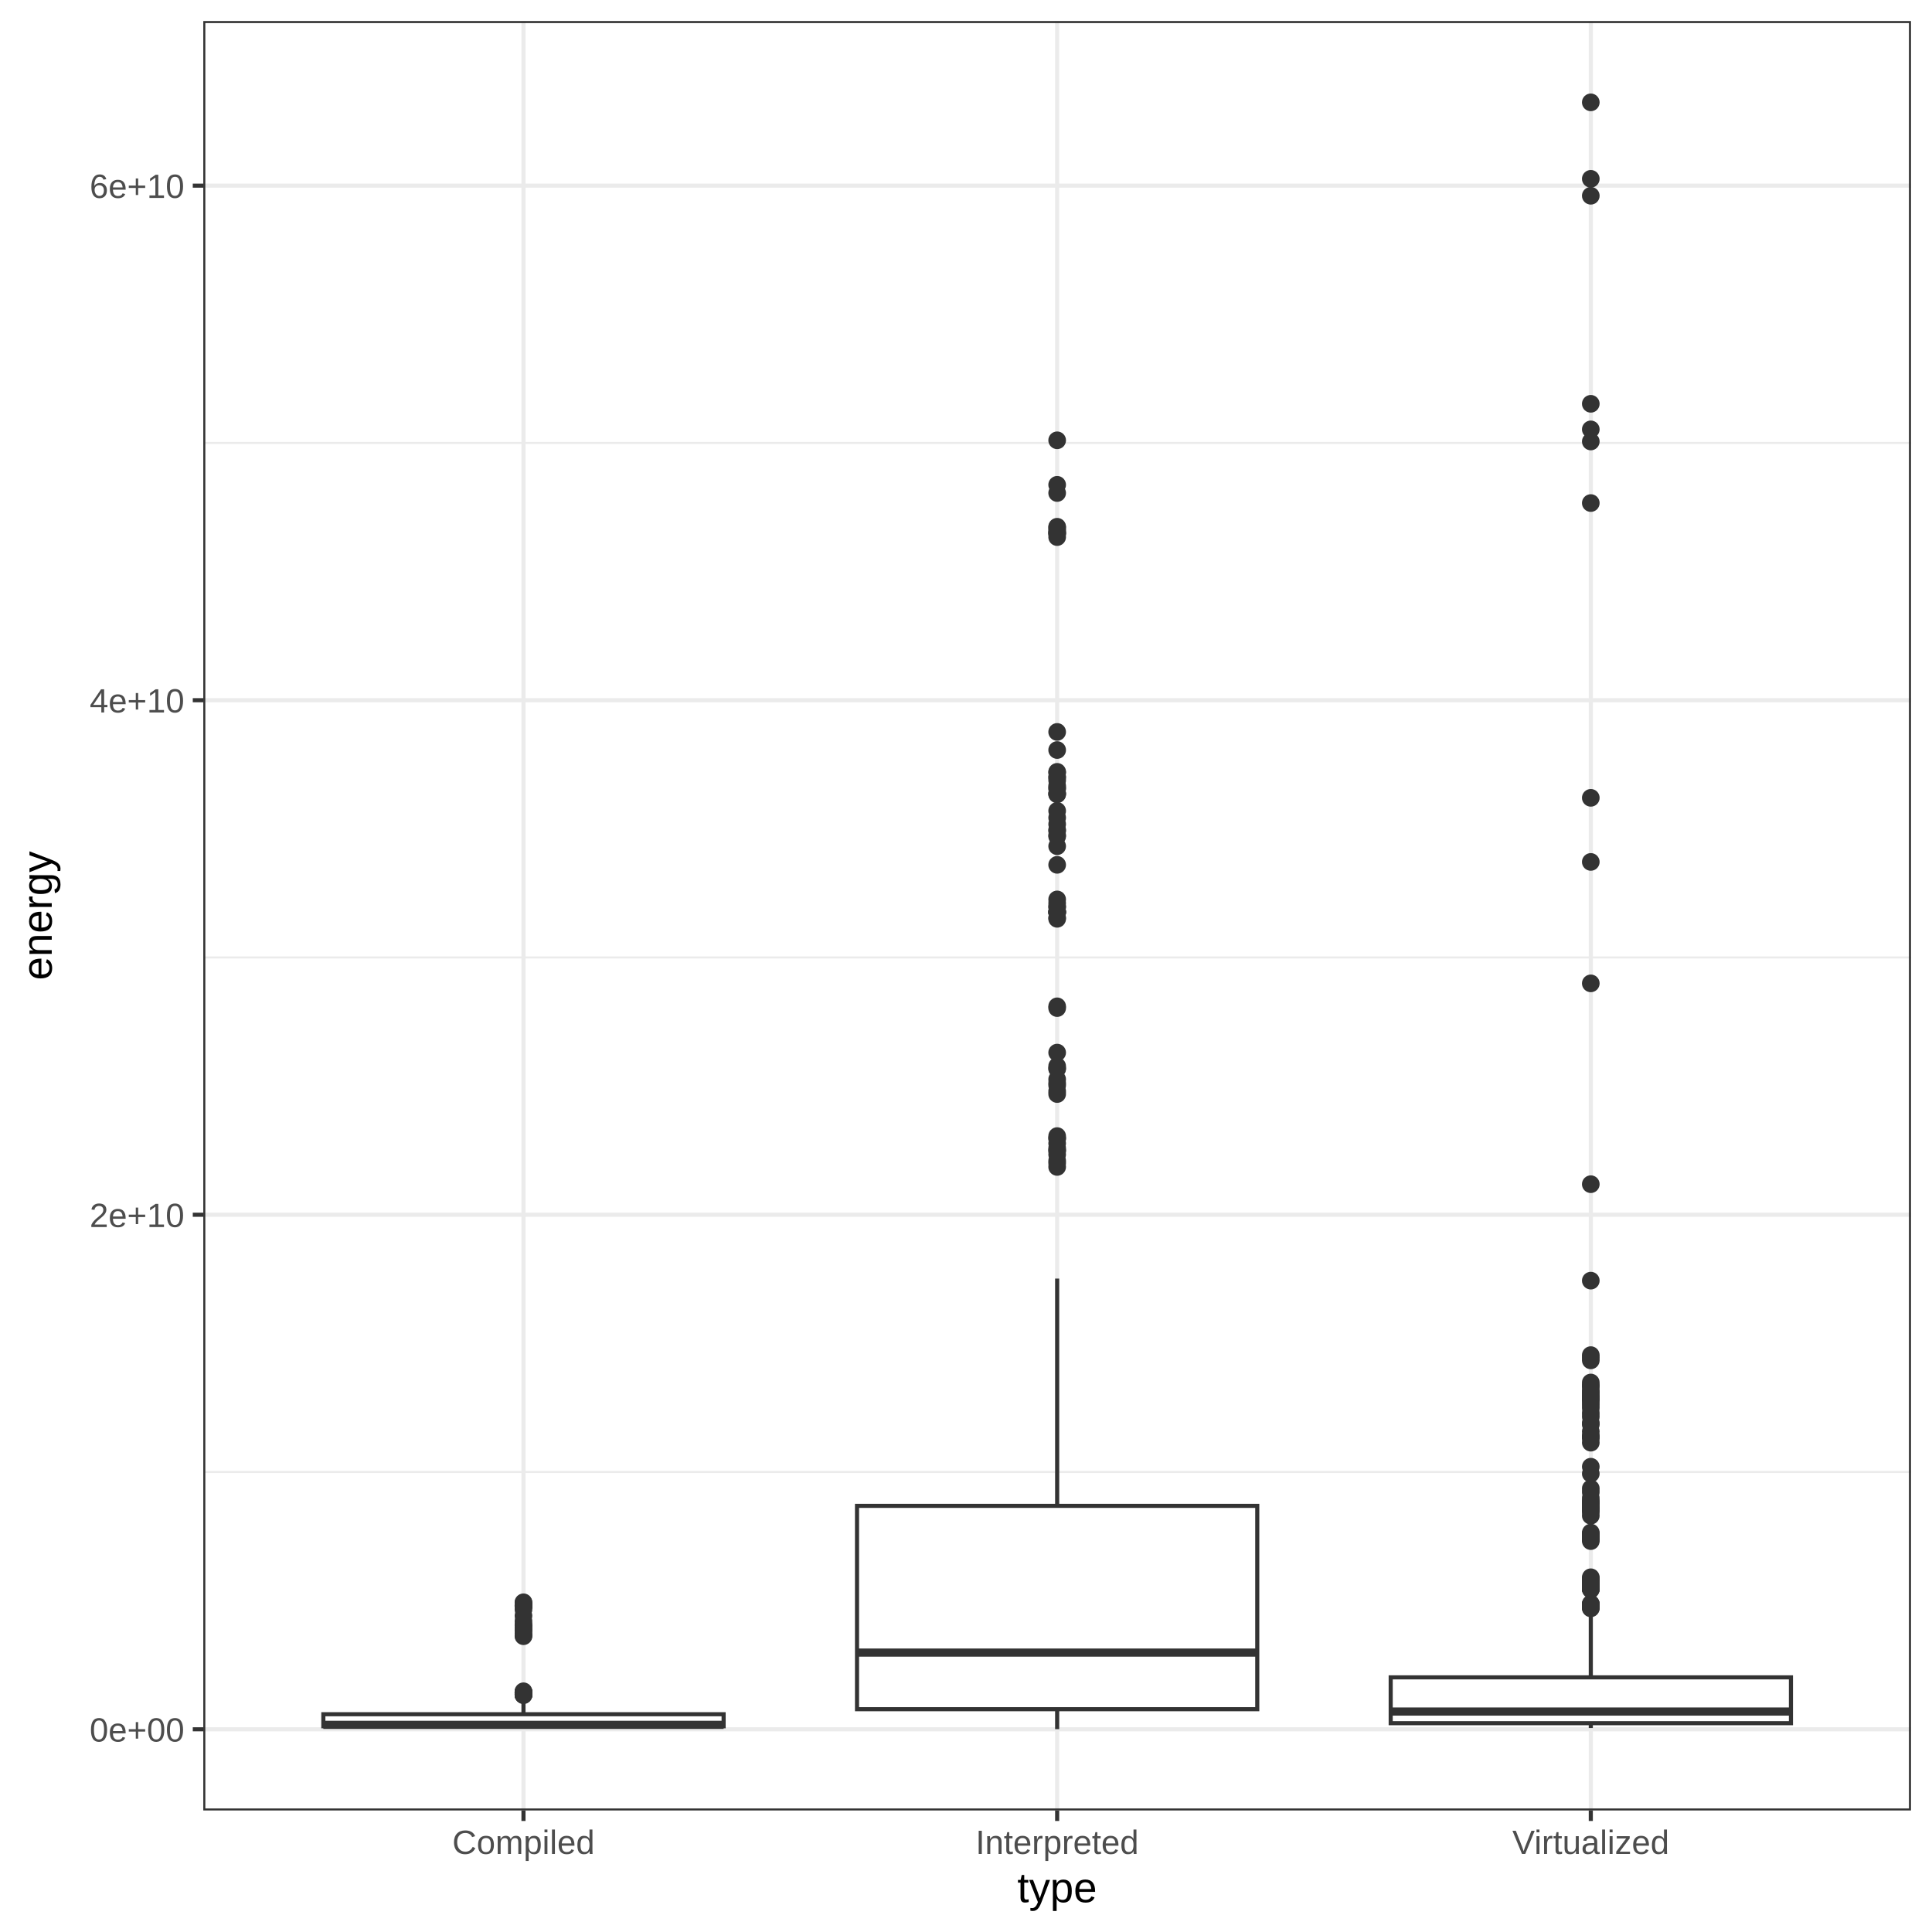
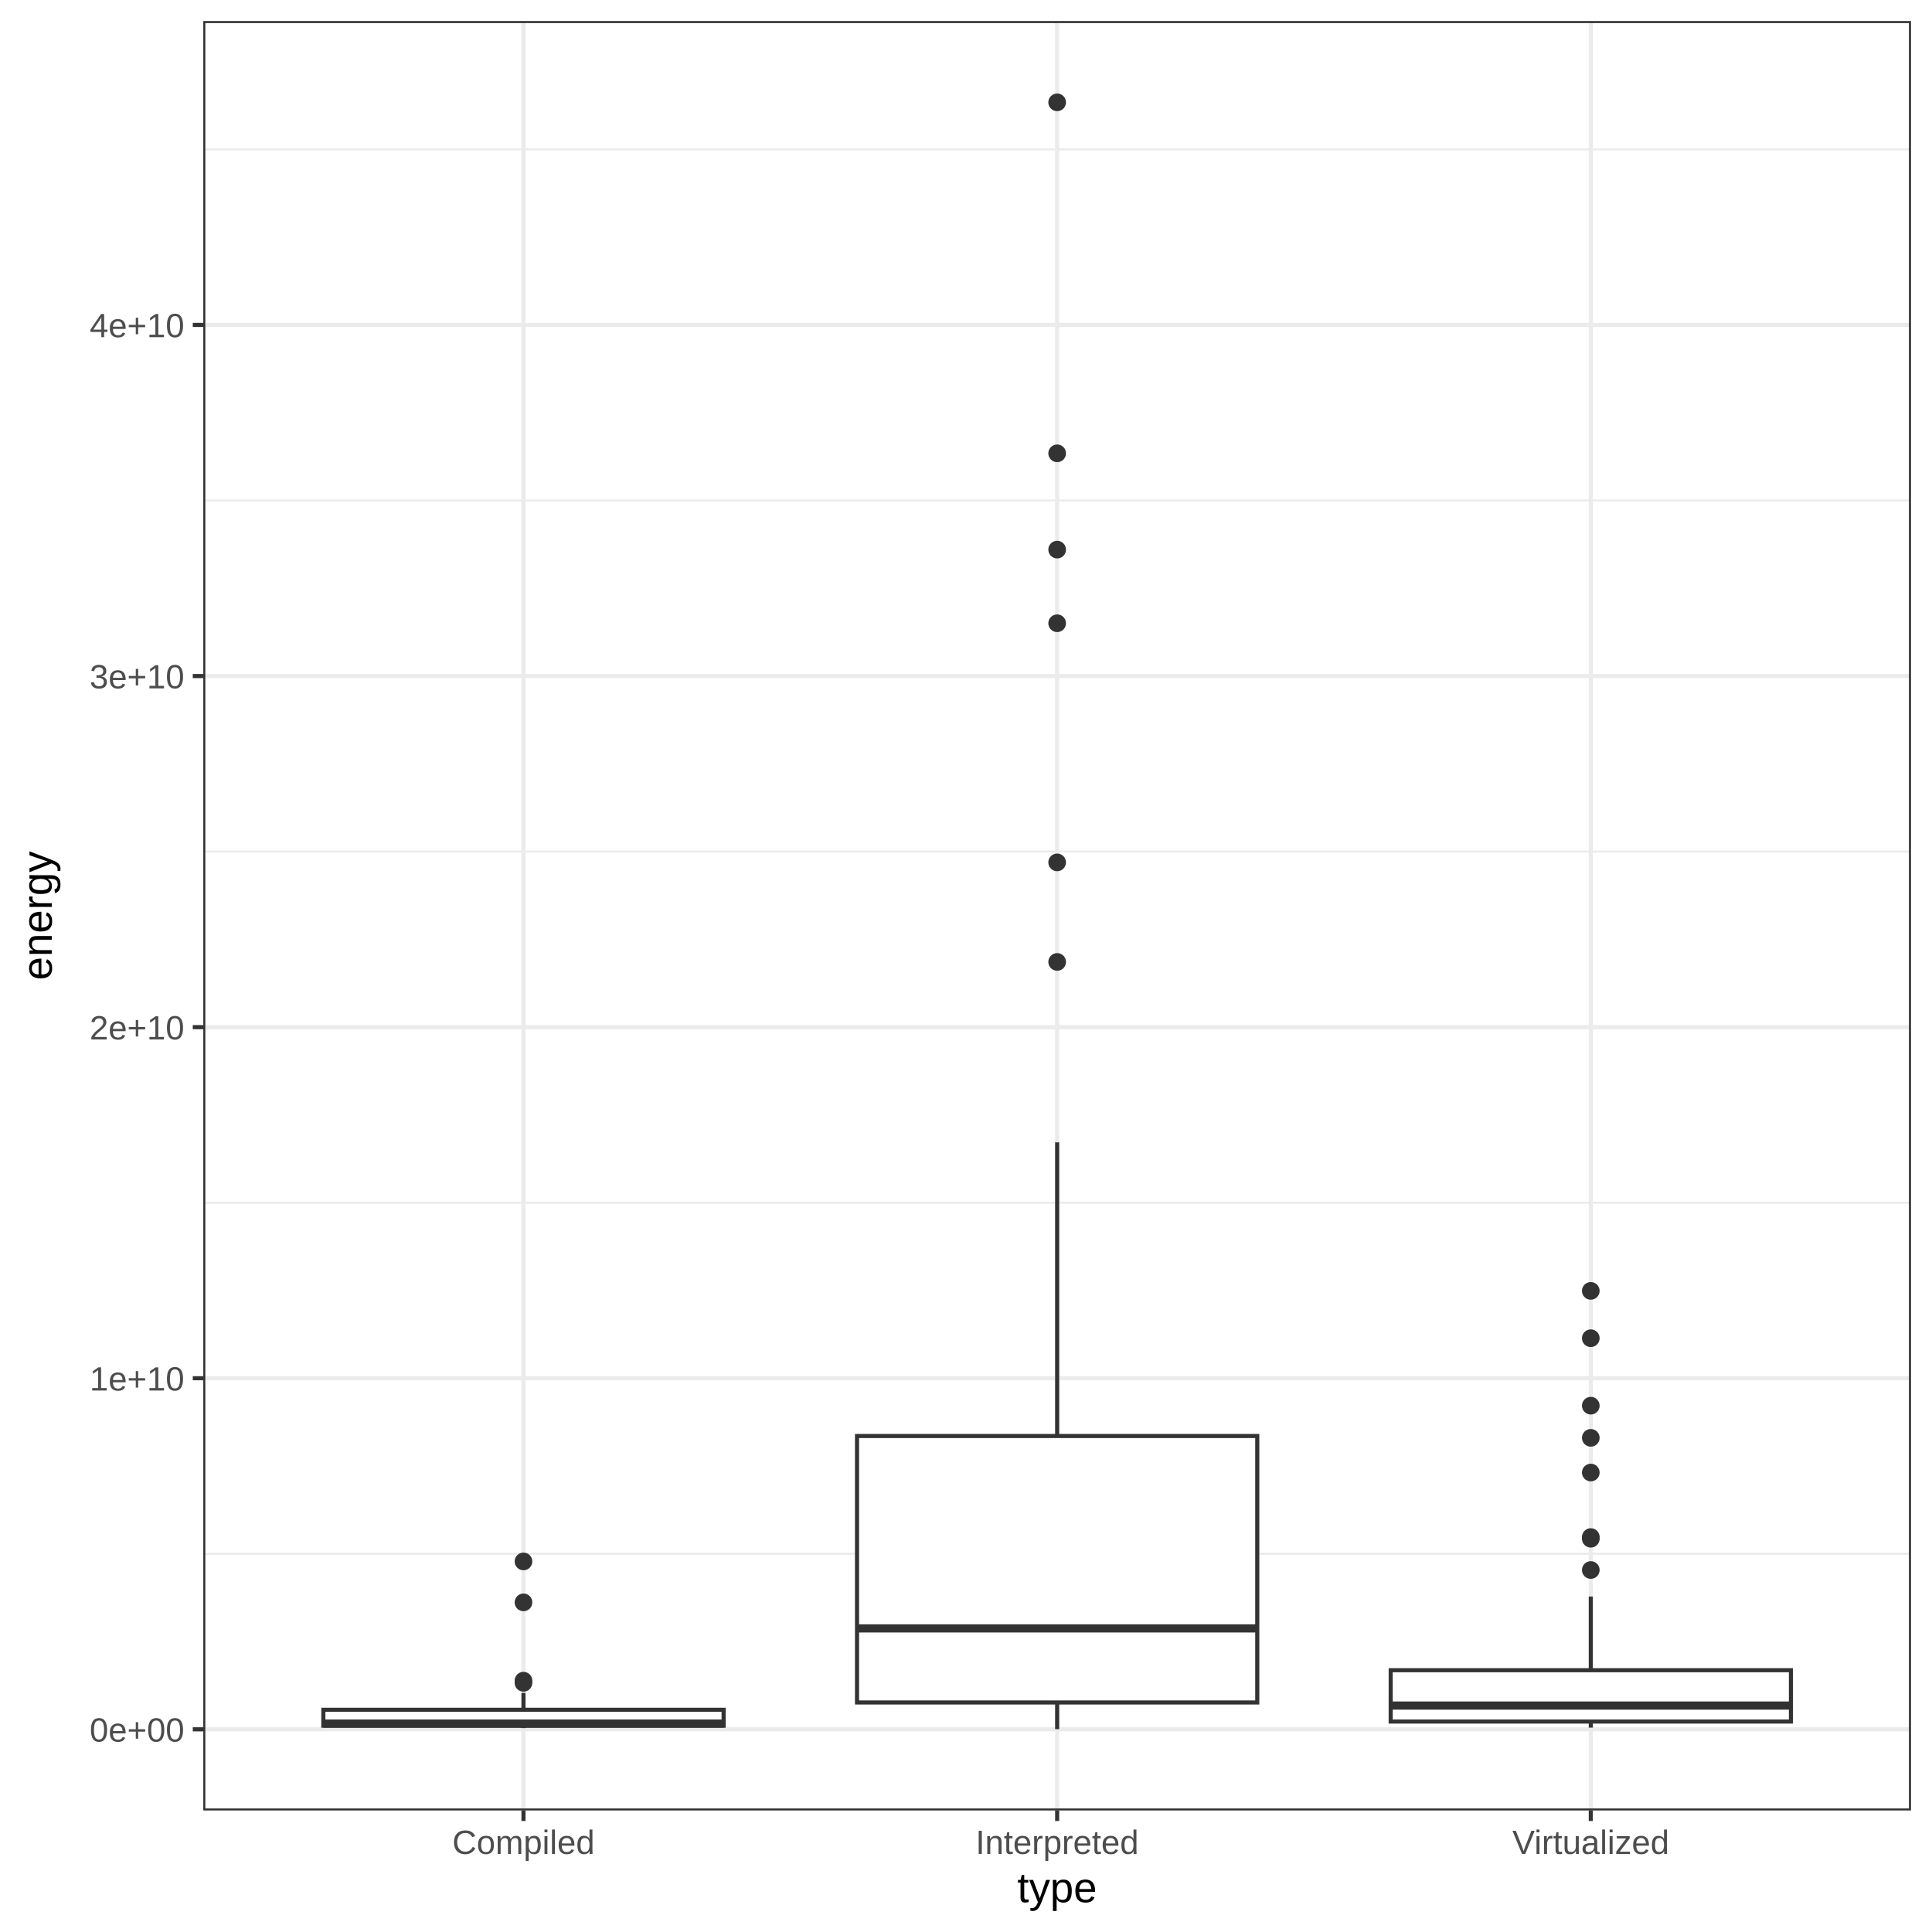
<svg xmlns="http://www.w3.org/2000/svg" class="svglite" width="504.00pt" height="504.00pt" viewBox="0 0 504.00 504.00">
  <defs>
    <style type="text/css">
    .svglite line, .svglite polyline, .svglite polygon, .svglite path, .svglite rect, .svglite circle {
      fill: none;
      stroke: #000000;
      stroke-linecap: round;
      stroke-linejoin: round;
      stroke-miterlimit: 10.00;
    }
    .svglite text {
      white-space: pre;
    }
  </style>
  </defs>
  <rect width="100%" height="100%" style="stroke: none; fill: #FFFFFF;" />
  <defs>
    <clipPath id="cpMC4wMHw1MDQuMDB8MC4wMHw1MDQuMDA=">
      <rect x="0.00" y="0.00" width="504.00" height="504.00" />
    </clipPath>
  </defs>
  <g clip-path="url(#cpMC4wMHw1MDQuMDB8MC4wMHw1MDQuMDA=)">
    <rect x="0.00" y="0.00" width="504.00" height="504.00" style="stroke-width: 1.07; stroke: #FFFFFF; fill: #FFFFFF;" />
  </g>
  <defs>
    <clipPath id="cpNTMuMDN8NDk4LjUyfDUuNDh8NDcyLjI5">
      <rect x="53.03" y="5.48" width="445.49" height="466.82" />
    </clipPath>
  </defs>
  <g clip-path="url(#cpNTMuMDN8NDk4LjUyfDUuNDh8NDcyLjI5)">
    <rect x="53.03" y="5.48" width="445.49" height="466.82" style="stroke-width: 1.07; stroke: none; fill: #FFFFFF;" />
-     <polyline points="53.03,384.00 498.52,384.00 " style="stroke-width: 0.53; stroke: #EBEBEB; stroke-linecap: butt;" />
-     <polyline points="53.03,249.77 498.52,249.77 " style="stroke-width: 0.53; stroke: #EBEBEB; stroke-linecap: butt;" />
-     <polyline points="53.03,115.55 498.52,115.55 " style="stroke-width: 0.53; stroke: #EBEBEB; stroke-linecap: butt;" />
-     <polyline points="53.03,451.12 498.52,451.12 " style="stroke-width: 1.07; stroke: #EBEBEB; stroke-linecap: butt;" />
-     <polyline points="53.03,316.89 498.52,316.89 " style="stroke-width: 1.07; stroke: #EBEBEB; stroke-linecap: butt;" />
-     <polyline points="53.03,182.66 498.52,182.66 " style="stroke-width: 1.07; stroke: #EBEBEB; stroke-linecap: butt;" />
-     <polyline points="53.03,48.43 498.52,48.43 " style="stroke-width: 1.07; stroke: #EBEBEB; stroke-linecap: butt;" />
+     <polyline points="53.03,405.34 498.52,405.34 " style="stroke-width: 0.53; stroke: #EBEBEB; stroke-linecap: butt;" />
+     <polyline points="53.03,313.75 498.52,313.75 " style="stroke-width: 0.53; stroke: #EBEBEB; stroke-linecap: butt;" />
+     <polyline points="53.03,222.15 498.52,222.15 " style="stroke-width: 0.53; stroke: #EBEBEB; stroke-linecap: butt;" />
+     <polyline points="53.03,130.56 498.52,130.56 " style="stroke-width: 0.53; stroke: #EBEBEB; stroke-linecap: butt;" />
+     <polyline points="53.03,38.97 498.52,38.97 " style="stroke-width: 0.53; stroke: #EBEBEB; stroke-linecap: butt;" />
+     <polyline points="53.03,451.13 498.52,451.13 " style="stroke-width: 1.07; stroke: #EBEBEB; stroke-linecap: butt;" />
+     <polyline points="53.03,359.54 498.52,359.54 " style="stroke-width: 1.07; stroke: #EBEBEB; stroke-linecap: butt;" />
+     <polyline points="53.03,267.95 498.52,267.95 " style="stroke-width: 1.07; stroke: #EBEBEB; stroke-linecap: butt;" />
+     <polyline points="53.03,176.36 498.52,176.36 " style="stroke-width: 1.07; stroke: #EBEBEB; stroke-linecap: butt;" />
+     <polyline points="53.03,84.77 498.52,84.77 " style="stroke-width: 1.07; stroke: #EBEBEB; stroke-linecap: butt;" />
    <polyline points="136.56,472.29 136.56,5.48 " style="stroke-width: 1.07; stroke: #EBEBEB; stroke-linecap: butt;" />
    <polyline points="275.78,472.29 275.78,5.48 " style="stroke-width: 1.07; stroke: #EBEBEB; stroke-linecap: butt;" />
    <polyline points="414.99,472.29 414.99,5.48 " style="stroke-width: 1.07; stroke: #EBEBEB; stroke-linecap: butt;" />
-     <circle cx="136.56" cy="418.93" r="1.95" style="stroke-width: 0.71; stroke: #333333; fill: #333333;" />
-     <circle cx="136.56" cy="418.85" r="1.95" style="stroke-width: 0.71; stroke: #333333; fill: #333333;" />
-     <circle cx="136.56" cy="419.00" r="1.95" style="stroke-width: 0.71; stroke: #333333; fill: #333333;" />
-     <circle cx="136.56" cy="418.13" r="1.95" style="stroke-width: 0.71; stroke: #333333; fill: #333333;" />
-     <circle cx="136.56" cy="419.02" r="1.95" style="stroke-width: 0.71; stroke: #333333; fill: #333333;" />
-     <circle cx="136.56" cy="418.64" r="1.95" style="stroke-width: 0.71; stroke: #333333; fill: #333333;" />
-     <circle cx="136.56" cy="418.68" r="1.95" style="stroke-width: 0.71; stroke: #333333; fill: #333333;" />
-     <circle cx="136.56" cy="418.89" r="1.95" style="stroke-width: 0.71; stroke: #333333; fill: #333333;" />
-     <circle cx="136.56" cy="417.99" r="1.95" style="stroke-width: 0.71; stroke: #333333; fill: #333333;" />
-     <circle cx="136.56" cy="418.88" r="1.95" style="stroke-width: 0.71; stroke: #333333; fill: #333333;" />
-     <circle cx="136.56" cy="418.94" r="1.95" style="stroke-width: 0.71; stroke: #333333; fill: #333333;" />
-     <circle cx="136.56" cy="426.16" r="1.95" style="stroke-width: 0.71; stroke: #333333; fill: #333333;" />
-     <circle cx="136.56" cy="421.50" r="1.95" style="stroke-width: 0.71; stroke: #333333; fill: #333333;" />
-     <circle cx="136.56" cy="419.90" r="1.95" style="stroke-width: 0.71; stroke: #333333; fill: #333333;" />
-     <circle cx="136.56" cy="425.20" r="1.95" style="stroke-width: 0.71; stroke: #333333; fill: #333333;" />
-     <circle cx="136.56" cy="424.58" r="1.95" style="stroke-width: 0.71; stroke: #333333; fill: #333333;" />
-     <circle cx="136.56" cy="423.87" r="1.95" style="stroke-width: 0.71; stroke: #333333; fill: #333333;" />
-     <circle cx="136.56" cy="424.09" r="1.95" style="stroke-width: 0.71; stroke: #333333; fill: #333333;" />
-     <circle cx="136.56" cy="426.84" r="1.95" style="stroke-width: 0.71; stroke: #333333; fill: #333333;" />
-     <circle cx="136.56" cy="422.92" r="1.95" style="stroke-width: 0.71; stroke: #333333; fill: #333333;" />
-     <circle cx="136.56" cy="426.64" r="1.95" style="stroke-width: 0.71; stroke: #333333; fill: #333333;" />
-     <circle cx="136.56" cy="425.36" r="1.95" style="stroke-width: 0.71; stroke: #333333; fill: #333333;" />
-     <circle cx="136.56" cy="441.82" r="1.95" style="stroke-width: 0.71; stroke: #333333; fill: #333333;" />
-     <circle cx="136.56" cy="441.53" r="1.95" style="stroke-width: 0.71; stroke: #333333; fill: #333333;" />
-     <circle cx="136.56" cy="441.43" r="1.95" style="stroke-width: 0.71; stroke: #333333; fill: #333333;" />
-     <circle cx="136.56" cy="441.71" r="1.95" style="stroke-width: 0.71; stroke: #333333; fill: #333333;" />
-     <circle cx="136.56" cy="441.63" r="1.95" style="stroke-width: 0.71; stroke: #333333; fill: #333333;" />
-     <circle cx="136.56" cy="441.50" r="1.95" style="stroke-width: 0.71; stroke: #333333; fill: #333333;" />
-     <circle cx="136.56" cy="441.75" r="1.95" style="stroke-width: 0.71; stroke: #333333; fill: #333333;" />
-     <circle cx="136.56" cy="441.46" r="1.95" style="stroke-width: 0.71; stroke: #333333; fill: #333333;" />
-     <circle cx="136.56" cy="441.54" r="1.95" style="stroke-width: 0.71; stroke: #333333; fill: #333333;" />
-     <circle cx="136.56" cy="441.54" r="1.95" style="stroke-width: 0.71; stroke: #333333; fill: #333333;" />
-     <circle cx="136.56" cy="441.62" r="1.95" style="stroke-width: 0.71; stroke: #333333; fill: #333333;" />
-     <circle cx="136.56" cy="441.61" r="1.95" style="stroke-width: 0.71; stroke: #333333; fill: #333333;" />
-     <circle cx="136.56" cy="442.06" r="1.95" style="stroke-width: 0.71; stroke: #333333; fill: #333333;" />
-     <circle cx="136.56" cy="441.72" r="1.95" style="stroke-width: 0.71; stroke: #333333; fill: #333333;" />
-     <circle cx="136.56" cy="442.02" r="1.95" style="stroke-width: 0.71; stroke: #333333; fill: #333333;" />
-     <circle cx="136.56" cy="442.08" r="1.95" style="stroke-width: 0.71; stroke: #333333; fill: #333333;" />
-     <circle cx="136.56" cy="442.13" r="1.95" style="stroke-width: 0.71; stroke: #333333; fill: #333333;" />
-     <circle cx="136.56" cy="442.07" r="1.95" style="stroke-width: 0.71; stroke: #333333; fill: #333333;" />
-     <circle cx="136.56" cy="441.95" r="1.95" style="stroke-width: 0.71; stroke: #333333; fill: #333333;" />
-     <circle cx="136.56" cy="441.20" r="1.95" style="stroke-width: 0.71; stroke: #333333; fill: #333333;" />
-     <circle cx="136.56" cy="442.23" r="1.95" style="stroke-width: 0.71; stroke: #333333; fill: #333333;" />
-     <circle cx="136.56" cy="442.07" r="1.95" style="stroke-width: 0.71; stroke: #333333; fill: #333333;" />
-     <line x1="136.56" y1="447.19" x2="136.56" y2="443.65" style="stroke-width: 1.07; stroke: #333333; stroke-linecap: butt;" />
-     <line x1="136.56" y1="450.33" x2="136.56" y2="450.87" style="stroke-width: 1.07; stroke: #333333; stroke-linecap: butt;" />
-     <polygon points="84.35,447.19 84.35,450.33 188.77,450.33 188.77,447.19 84.35,447.19 " style="stroke-width: 1.07; stroke: #333333; stroke-linecap: butt; stroke-linejoin: miter; fill: #FFFFFF;" />
-     <line x1="84.35" y1="449.96" x2="188.77" y2="449.96" style="stroke-width: 2.13; stroke: #333333; stroke-linecap: butt; stroke-linejoin: miter;" />
-     <circle cx="275.78" cy="262.52" r="1.95" style="stroke-width: 0.71; stroke: #333333; fill: #333333;" />
-     <circle cx="275.78" cy="285.40" r="1.95" style="stroke-width: 0.71; stroke: #333333; fill: #333333;" />
-     <circle cx="275.78" cy="274.59" r="1.95" style="stroke-width: 0.71; stroke: #333333; fill: #333333;" />
-     <circle cx="275.78" cy="281.55" r="1.95" style="stroke-width: 0.71; stroke: #333333; fill: #333333;" />
-     <circle cx="275.78" cy="278.80" r="1.95" style="stroke-width: 0.71; stroke: #333333; fill: #333333;" />
-     <circle cx="275.78" cy="262.98" r="1.95" style="stroke-width: 0.71; stroke: #333333; fill: #333333;" />
-     <circle cx="275.78" cy="282.51" r="1.95" style="stroke-width: 0.71; stroke: #333333; fill: #333333;" />
-     <circle cx="275.78" cy="278.12" r="1.95" style="stroke-width: 0.71; stroke: #333333; fill: #333333;" />
-     <circle cx="275.78" cy="283.14" r="1.95" style="stroke-width: 0.71; stroke: #333333; fill: #333333;" />
-     <circle cx="275.78" cy="284.66" r="1.95" style="stroke-width: 0.71; stroke: #333333; fill: #333333;" />
-     <circle cx="275.78" cy="278.76" r="1.95" style="stroke-width: 0.71; stroke: #333333; fill: #333333;" />
-     <circle cx="275.78" cy="190.94" r="1.95" style="stroke-width: 0.71; stroke: #333333; fill: #333333;" />
-     <circle cx="275.78" cy="216.76" r="1.95" style="stroke-width: 0.71; stroke: #333333; fill: #333333;" />
-     <circle cx="275.78" cy="213.32" r="1.95" style="stroke-width: 0.71; stroke: #333333; fill: #333333;" />
-     <circle cx="275.78" cy="215.00" r="1.95" style="stroke-width: 0.71; stroke: #333333; fill: #333333;" />
-     <circle cx="275.78" cy="211.53" r="1.95" style="stroke-width: 0.71; stroke: #333333; fill: #333333;" />
-     <circle cx="275.78" cy="195.66" r="1.95" style="stroke-width: 0.71; stroke: #333333; fill: #333333;" />
-     <circle cx="275.78" cy="217.86" r="1.95" style="stroke-width: 0.71; stroke: #333333; fill: #333333;" />
-     <circle cx="275.78" cy="216.48" r="1.95" style="stroke-width: 0.71; stroke: #333333; fill: #333333;" />
-     <circle cx="275.78" cy="225.61" r="1.95" style="stroke-width: 0.71; stroke: #333333; fill: #333333;" />
-     <circle cx="275.78" cy="220.75" r="1.95" style="stroke-width: 0.71; stroke: #333333; fill: #333333;" />
-     <circle cx="275.78" cy="218.20" r="1.95" style="stroke-width: 0.71; stroke: #333333; fill: #333333;" />
-     <circle cx="275.78" cy="302.80" r="1.95" style="stroke-width: 0.71; stroke: #333333; fill: #333333;" />
-     <circle cx="275.78" cy="300.12" r="1.95" style="stroke-width: 0.71; stroke: #333333; fill: #333333;" />
-     <circle cx="275.78" cy="304.42" r="1.95" style="stroke-width: 0.71; stroke: #333333; fill: #333333;" />
-     <circle cx="275.78" cy="298.27" r="1.95" style="stroke-width: 0.71; stroke: #333333; fill: #333333;" />
-     <circle cx="275.78" cy="300.19" r="1.95" style="stroke-width: 0.71; stroke: #333333; fill: #333333;" />
-     <circle cx="275.78" cy="297.03" r="1.95" style="stroke-width: 0.71; stroke: #333333; fill: #333333;" />
-     <circle cx="275.78" cy="296.37" r="1.95" style="stroke-width: 0.71; stroke: #333333; fill: #333333;" />
-     <circle cx="275.78" cy="301.16" r="1.95" style="stroke-width: 0.71; stroke: #333333; fill: #333333;" />
-     <circle cx="275.78" cy="296.96" r="1.95" style="stroke-width: 0.71; stroke: #333333; fill: #333333;" />
-     <circle cx="275.78" cy="299.50" r="1.95" style="stroke-width: 0.71; stroke: #333333; fill: #333333;" />
-     <circle cx="275.78" cy="303.46" r="1.95" style="stroke-width: 0.71; stroke: #333333; fill: #333333;" />
-     <circle cx="275.78" cy="236.50" r="1.95" style="stroke-width: 0.71; stroke: #333333; fill: #333333;" />
-     <circle cx="275.78" cy="234.63" r="1.95" style="stroke-width: 0.71; stroke: #333333; fill: #333333;" />
-     <circle cx="275.78" cy="238.01" r="1.95" style="stroke-width: 0.71; stroke: #333333; fill: #333333;" />
-     <circle cx="275.78" cy="236.62" r="1.95" style="stroke-width: 0.71; stroke: #333333; fill: #333333;" />
-     <circle cx="275.78" cy="239.69" r="1.95" style="stroke-width: 0.71; stroke: #333333; fill: #333333;" />
-     <circle cx="275.78" cy="238.00" r="1.95" style="stroke-width: 0.71; stroke: #333333; fill: #333333;" />
-     <circle cx="275.78" cy="238.07" r="1.95" style="stroke-width: 0.71; stroke: #333333; fill: #333333;" />
-     <circle cx="275.78" cy="235.62" r="1.95" style="stroke-width: 0.71; stroke: #333333; fill: #333333;" />
-     <circle cx="275.78" cy="237.88" r="1.95" style="stroke-width: 0.71; stroke: #333333; fill: #333333;" />
-     <circle cx="275.78" cy="237.74" r="1.95" style="stroke-width: 0.71; stroke: #333333; fill: #333333;" />
-     <circle cx="275.78" cy="239.42" r="1.95" style="stroke-width: 0.71; stroke: #333333; fill: #333333;" />
-     <circle cx="275.78" cy="201.55" r="1.95" style="stroke-width: 0.71; stroke: #333333; fill: #333333;" />
-     <circle cx="275.78" cy="206.94" r="1.95" style="stroke-width: 0.71; stroke: #333333; fill: #333333;" />
-     <circle cx="275.78" cy="203.58" r="1.95" style="stroke-width: 0.71; stroke: #333333; fill: #333333;" />
-     <circle cx="275.78" cy="207.20" r="1.95" style="stroke-width: 0.71; stroke: #333333; fill: #333333;" />
-     <circle cx="275.78" cy="202.86" r="1.95" style="stroke-width: 0.71; stroke: #333333; fill: #333333;" />
-     <circle cx="275.78" cy="207.14" r="1.95" style="stroke-width: 0.71; stroke: #333333; fill: #333333;" />
-     <circle cx="275.78" cy="205.81" r="1.95" style="stroke-width: 0.71; stroke: #333333; fill: #333333;" />
-     <circle cx="275.78" cy="204.96" r="1.95" style="stroke-width: 0.71; stroke: #333333; fill: #333333;" />
-     <circle cx="275.78" cy="202.63" r="1.95" style="stroke-width: 0.71; stroke: #333333; fill: #333333;" />
-     <circle cx="275.78" cy="205.49" r="1.95" style="stroke-width: 0.71; stroke: #333333; fill: #333333;" />
-     <circle cx="275.78" cy="201.35" r="1.95" style="stroke-width: 0.71; stroke: #333333; fill: #333333;" />
-     <circle cx="275.78" cy="128.61" r="1.95" style="stroke-width: 0.71; stroke: #333333; fill: #333333;" />
-     <circle cx="275.78" cy="114.86" r="1.95" style="stroke-width: 0.71; stroke: #333333; fill: #333333;" />
-     <circle cx="275.78" cy="137.41" r="1.95" style="stroke-width: 0.71; stroke: #333333; fill: #333333;" />
-     <circle cx="275.78" cy="138.19" r="1.95" style="stroke-width: 0.71; stroke: #333333; fill: #333333;" />
-     <circle cx="275.78" cy="139.15" r="1.95" style="stroke-width: 0.71; stroke: #333333; fill: #333333;" />
-     <circle cx="275.78" cy="139.08" r="1.95" style="stroke-width: 0.71; stroke: #333333; fill: #333333;" />
-     <circle cx="275.78" cy="137.60" r="1.95" style="stroke-width: 0.71; stroke: #333333; fill: #333333;" />
-     <circle cx="275.78" cy="140.11" r="1.95" style="stroke-width: 0.71; stroke: #333333; fill: #333333;" />
-     <circle cx="275.78" cy="139.19" r="1.95" style="stroke-width: 0.71; stroke: #333333; fill: #333333;" />
-     <circle cx="275.78" cy="138.62" r="1.95" style="stroke-width: 0.71; stroke: #333333; fill: #333333;" />
-     <circle cx="275.78" cy="126.47" r="1.95" style="stroke-width: 0.71; stroke: #333333; fill: #333333;" />
-     <line x1="275.78" y1="392.83" x2="275.78" y2="333.54" style="stroke-width: 1.07; stroke: #333333; stroke-linecap: butt;" />
-     <line x1="275.78" y1="445.88" x2="275.78" y2="451.08" style="stroke-width: 1.07; stroke: #333333; stroke-linecap: butt;" />
-     <polygon points="223.57,392.83 223.57,445.88 327.98,445.88 327.98,392.83 223.57,392.83 " style="stroke-width: 1.07; stroke: #333333; stroke-linecap: butt; stroke-linejoin: miter; fill: #FFFFFF;" />
-     <line x1="223.57" y1="431.11" x2="327.98" y2="431.11" style="stroke-width: 2.13; stroke: #333333; stroke-linecap: butt; stroke-linejoin: miter;" />
-     <circle cx="414.99" cy="414.36" r="1.95" style="stroke-width: 0.71; stroke: #333333; fill: #333333;" />
-     <circle cx="414.99" cy="412.62" r="1.95" style="stroke-width: 0.71; stroke: #333333; fill: #333333;" />
-     <circle cx="414.99" cy="411.84" r="1.95" style="stroke-width: 0.71; stroke: #333333; fill: #333333;" />
-     <circle cx="414.99" cy="413.83" r="1.95" style="stroke-width: 0.71; stroke: #333333; fill: #333333;" />
-     <circle cx="414.99" cy="413.93" r="1.95" style="stroke-width: 0.71; stroke: #333333; fill: #333333;" />
-     <circle cx="414.99" cy="412.91" r="1.95" style="stroke-width: 0.71; stroke: #333333; fill: #333333;" />
-     <circle cx="414.99" cy="412.80" r="1.95" style="stroke-width: 0.71; stroke: #333333; fill: #333333;" />
-     <circle cx="414.99" cy="413.30" r="1.95" style="stroke-width: 0.71; stroke: #333333; fill: #333333;" />
-     <circle cx="414.99" cy="412.87" r="1.95" style="stroke-width: 0.71; stroke: #333333; fill: #333333;" />
-     <circle cx="414.99" cy="412.29" r="1.95" style="stroke-width: 0.71; stroke: #333333; fill: #333333;" />
-     <circle cx="414.99" cy="411.46" r="1.95" style="stroke-width: 0.71; stroke: #333333; fill: #333333;" />
-     <circle cx="414.99" cy="364.28" r="1.95" style="stroke-width: 0.71; stroke: #333333; fill: #333333;" />
-     <circle cx="414.99" cy="364.70" r="1.95" style="stroke-width: 0.71; stroke: #333333; fill: #333333;" />
-     <circle cx="414.99" cy="364.72" r="1.95" style="stroke-width: 0.71; stroke: #333333; fill: #333333;" />
-     <circle cx="414.99" cy="364.81" r="1.95" style="stroke-width: 0.71; stroke: #333333; fill: #333333;" />
-     <circle cx="414.99" cy="367.30" r="1.95" style="stroke-width: 0.71; stroke: #333333; fill: #333333;" />
-     <circle cx="414.99" cy="361.50" r="1.95" style="stroke-width: 0.71; stroke: #333333; fill: #333333;" />
-     <circle cx="414.99" cy="363.52" r="1.95" style="stroke-width: 0.71; stroke: #333333; fill: #333333;" />
-     <circle cx="414.99" cy="365.73" r="1.95" style="stroke-width: 0.71; stroke: #333333; fill: #333333;" />
-     <circle cx="414.99" cy="362.69" r="1.95" style="stroke-width: 0.71; stroke: #333333; fill: #333333;" />
-     <circle cx="414.99" cy="366.47" r="1.95" style="stroke-width: 0.71; stroke: #333333; fill: #333333;" />
-     <circle cx="414.99" cy="365.03" r="1.95" style="stroke-width: 0.71; stroke: #333333; fill: #333333;" />
-     <circle cx="414.99" cy="112.01" r="1.95" style="stroke-width: 0.71; stroke: #333333; fill: #333333;" />
-     <circle cx="414.99" cy="46.65" r="1.95" style="stroke-width: 0.71; stroke: #333333; fill: #333333;" />
-     <circle cx="414.99" cy="105.34" r="1.95" style="stroke-width: 0.71; stroke: #333333; fill: #333333;" />
-     <circle cx="414.99" cy="208.13" r="1.95" style="stroke-width: 0.71; stroke: #333333; fill: #333333;" />
-     <circle cx="414.99" cy="51.07" r="1.95" style="stroke-width: 0.71; stroke: #333333; fill: #333333;" />
-     <circle cx="414.99" cy="131.23" r="1.95" style="stroke-width: 0.71; stroke: #333333; fill: #333333;" />
-     <circle cx="414.99" cy="353.51" r="1.95" style="stroke-width: 0.71; stroke: #333333; fill: #333333;" />
-     <circle cx="414.99" cy="224.85" r="1.95" style="stroke-width: 0.71; stroke: #333333; fill: #333333;" />
-     <circle cx="414.99" cy="26.70" r="1.95" style="stroke-width: 0.71; stroke: #333333; fill: #333333;" />
-     <circle cx="414.99" cy="115.17" r="1.95" style="stroke-width: 0.71; stroke: #333333; fill: #333333;" />
-     <circle cx="414.99" cy="419.22" r="1.95" style="stroke-width: 0.71; stroke: #333333; fill: #333333;" />
-     <circle cx="414.99" cy="419.44" r="1.95" style="stroke-width: 0.71; stroke: #333333; fill: #333333;" />
-     <circle cx="414.99" cy="418.58" r="1.95" style="stroke-width: 0.71; stroke: #333333; fill: #333333;" />
-     <circle cx="414.99" cy="418.68" r="1.95" style="stroke-width: 0.71; stroke: #333333; fill: #333333;" />
-     <circle cx="414.99" cy="418.55" r="1.95" style="stroke-width: 0.71; stroke: #333333; fill: #333333;" />
-     <circle cx="414.99" cy="419.57" r="1.95" style="stroke-width: 0.71; stroke: #333333; fill: #333333;" />
-     <circle cx="414.99" cy="418.52" r="1.95" style="stroke-width: 0.71; stroke: #333333; fill: #333333;" />
-     <circle cx="414.99" cy="418.34" r="1.95" style="stroke-width: 0.71; stroke: #333333; fill: #333333;" />
-     <circle cx="414.99" cy="382.62" r="1.95" style="stroke-width: 0.71; stroke: #333333; fill: #333333;" />
-     <circle cx="414.99" cy="256.53" r="1.95" style="stroke-width: 0.71; stroke: #333333; fill: #333333;" />
-     <circle cx="414.99" cy="334.08" r="1.95" style="stroke-width: 0.71; stroke: #333333; fill: #333333;" />
-     <circle cx="414.99" cy="368.62" r="1.95" style="stroke-width: 0.71; stroke: #333333; fill: #333333;" />
-     <circle cx="414.99" cy="308.92" r="1.95" style="stroke-width: 0.71; stroke: #333333; fill: #333333;" />
-     <circle cx="414.99" cy="389.25" r="1.95" style="stroke-width: 0.71; stroke: #333333; fill: #333333;" />
-     <circle cx="414.99" cy="354.88" r="1.95" style="stroke-width: 0.71; stroke: #333333; fill: #333333;" />
-     <circle cx="414.99" cy="384.44" r="1.95" style="stroke-width: 0.71; stroke: #333333; fill: #333333;" />
-     <circle cx="414.99" cy="360.65" r="1.95" style="stroke-width: 0.71; stroke: #333333; fill: #333333;" />
-     <circle cx="414.99" cy="388.30" r="1.95" style="stroke-width: 0.71; stroke: #333333; fill: #333333;" />
-     <circle cx="414.99" cy="354.16" r="1.95" style="stroke-width: 0.71; stroke: #333333; fill: #333333;" />
-     <circle cx="414.99" cy="391.87" r="1.95" style="stroke-width: 0.71; stroke: #333333; fill: #333333;" />
-     <circle cx="414.99" cy="395.40" r="1.95" style="stroke-width: 0.71; stroke: #333333; fill: #333333;" />
-     <circle cx="414.99" cy="394.03" r="1.95" style="stroke-width: 0.71; stroke: #333333; fill: #333333;" />
-     <circle cx="414.99" cy="392.92" r="1.95" style="stroke-width: 0.71; stroke: #333333; fill: #333333;" />
-     <circle cx="414.99" cy="391.74" r="1.95" style="stroke-width: 0.71; stroke: #333333; fill: #333333;" />
-     <circle cx="414.99" cy="393.55" r="1.95" style="stroke-width: 0.71; stroke: #333333; fill: #333333;" />
-     <circle cx="414.99" cy="391.94" r="1.95" style="stroke-width: 0.71; stroke: #333333; fill: #333333;" />
-     <circle cx="414.99" cy="394.35" r="1.95" style="stroke-width: 0.71; stroke: #333333; fill: #333333;" />
-     <circle cx="414.99" cy="390.80" r="1.95" style="stroke-width: 0.71; stroke: #333333; fill: #333333;" />
-     <circle cx="414.99" cy="392.31" r="1.95" style="stroke-width: 0.71; stroke: #333333; fill: #333333;" />
-     <circle cx="414.99" cy="393.26" r="1.95" style="stroke-width: 0.71; stroke: #333333; fill: #333333;" />
-     <circle cx="414.99" cy="400.22" r="1.95" style="stroke-width: 0.71; stroke: #333333; fill: #333333;" />
-     <circle cx="414.99" cy="401.45" r="1.95" style="stroke-width: 0.71; stroke: #333333; fill: #333333;" />
-     <circle cx="414.99" cy="402.03" r="1.95" style="stroke-width: 0.71; stroke: #333333; fill: #333333;" />
-     <circle cx="414.99" cy="401.07" r="1.95" style="stroke-width: 0.71; stroke: #333333; fill: #333333;" />
-     <circle cx="414.99" cy="400.48" r="1.95" style="stroke-width: 0.71; stroke: #333333; fill: #333333;" />
-     <circle cx="414.99" cy="401.39" r="1.95" style="stroke-width: 0.71; stroke: #333333; fill: #333333;" />
-     <circle cx="414.99" cy="401.17" r="1.95" style="stroke-width: 0.71; stroke: #333333; fill: #333333;" />
-     <circle cx="414.99" cy="401.09" r="1.95" style="stroke-width: 0.71; stroke: #333333; fill: #333333;" />
-     <circle cx="414.99" cy="400.22" r="1.95" style="stroke-width: 0.71; stroke: #333333; fill: #333333;" />
-     <circle cx="414.99" cy="399.80" r="1.95" style="stroke-width: 0.71; stroke: #333333; fill: #333333;" />
-     <circle cx="414.99" cy="401.54" r="1.95" style="stroke-width: 0.71; stroke: #333333; fill: #333333;" />
-     <circle cx="414.99" cy="363.24" r="1.95" style="stroke-width: 0.71; stroke: #333333; fill: #333333;" />
-     <circle cx="414.99" cy="374.64" r="1.95" style="stroke-width: 0.71; stroke: #333333; fill: #333333;" />
-     <circle cx="414.99" cy="371.61" r="1.95" style="stroke-width: 0.71; stroke: #333333; fill: #333333;" />
-     <circle cx="414.99" cy="376.35" r="1.95" style="stroke-width: 0.71; stroke: #333333; fill: #333333;" />
-     <circle cx="414.99" cy="364.25" r="1.95" style="stroke-width: 0.71; stroke: #333333; fill: #333333;" />
-     <circle cx="414.99" cy="375.18" r="1.95" style="stroke-width: 0.71; stroke: #333333; fill: #333333;" />
-     <circle cx="414.99" cy="371.17" r="1.95" style="stroke-width: 0.71; stroke: #333333; fill: #333333;" />
-     <circle cx="414.99" cy="374.73" r="1.95" style="stroke-width: 0.71; stroke: #333333; fill: #333333;" />
-     <circle cx="414.99" cy="373.45" r="1.95" style="stroke-width: 0.71; stroke: #333333; fill: #333333;" />
-     <circle cx="414.99" cy="369.58" r="1.95" style="stroke-width: 0.71; stroke: #333333; fill: #333333;" />
-     <circle cx="414.99" cy="361.64" r="1.95" style="stroke-width: 0.71; stroke: #333333; fill: #333333;" />
-     <circle cx="414.99" cy="414.05" r="1.95" style="stroke-width: 0.71; stroke: #333333; fill: #333333;" />
-     <circle cx="414.99" cy="414.26" r="1.95" style="stroke-width: 0.71; stroke: #333333; fill: #333333;" />
-     <circle cx="414.99" cy="414.68" r="1.95" style="stroke-width: 0.71; stroke: #333333; fill: #333333;" />
-     <circle cx="414.99" cy="412.04" r="1.95" style="stroke-width: 0.71; stroke: #333333; fill: #333333;" />
-     <circle cx="414.99" cy="414.03" r="1.95" style="stroke-width: 0.71; stroke: #333333; fill: #333333;" />
-     <circle cx="414.99" cy="414.11" r="1.95" style="stroke-width: 0.71; stroke: #333333; fill: #333333;" />
-     <circle cx="414.99" cy="413.22" r="1.95" style="stroke-width: 0.71; stroke: #333333; fill: #333333;" />
-     <circle cx="414.99" cy="414.49" r="1.95" style="stroke-width: 0.71; stroke: #333333; fill: #333333;" />
-     <circle cx="414.99" cy="413.11" r="1.95" style="stroke-width: 0.71; stroke: #333333; fill: #333333;" />
-     <circle cx="414.99" cy="414.46" r="1.95" style="stroke-width: 0.71; stroke: #333333; fill: #333333;" />
-     <circle cx="414.99" cy="414.41" r="1.95" style="stroke-width: 0.71; stroke: #333333; fill: #333333;" />
-     <line x1="414.99" y1="437.57" x2="414.99" y2="419.74" style="stroke-width: 1.07; stroke: #333333; stroke-linecap: butt;" />
-     <line x1="414.99" y1="449.53" x2="414.99" y2="450.79" style="stroke-width: 1.07; stroke: #333333; stroke-linecap: butt;" />
-     <polygon points="362.79,437.57 362.79,449.53 467.20,449.53 467.20,437.57 362.79,437.57 " style="stroke-width: 1.07; stroke: #333333; stroke-linecap: butt; stroke-linejoin: miter; fill: #FFFFFF;" />
-     <line x1="362.79" y1="446.49" x2="467.20" y2="446.49" style="stroke-width: 2.13; stroke: #333333; stroke-linecap: butt; stroke-linejoin: miter;" />
+     <circle cx="136.56" cy="418.01" r="1.95" style="stroke-width: 0.71; stroke: #333333; fill: #333333;" />
+     <circle cx="136.56" cy="438.44" r="1.95" style="stroke-width: 0.71; stroke: #333333; fill: #333333;" />
+     <circle cx="136.56" cy="407.33" r="1.95" style="stroke-width: 0.71; stroke: #333333; fill: #333333;" />
+     <circle cx="136.56" cy="439.00" r="1.95" style="stroke-width: 0.71; stroke: #333333; fill: #333333;" />
+     <line x1="136.56" y1="446.03" x2="136.56" y2="441.61" style="stroke-width: 1.07; stroke: #333333; stroke-linecap: butt;" />
+     <line x1="136.56" y1="450.18" x2="136.56" y2="450.80" style="stroke-width: 1.07; stroke: #333333; stroke-linecap: butt;" />
+     <polygon points="84.35,446.03 84.35,450.18 188.77,450.18 188.77,446.03 84.35,446.03 " style="stroke-width: 1.07; stroke: #333333; stroke-linecap: butt; stroke-linejoin: miter; fill: #FFFFFF;" />
+     <line x1="84.35" y1="449.63" x2="188.77" y2="449.63" style="stroke-width: 2.13; stroke: #333333; stroke-linecap: butt; stroke-linejoin: miter;" />
+     <circle cx="275.78" cy="224.97" r="1.95" style="stroke-width: 0.71; stroke: #333333; fill: #333333;" />
+     <circle cx="275.78" cy="143.38" r="1.95" style="stroke-width: 0.71; stroke: #333333; fill: #333333;" />
+     <circle cx="275.78" cy="162.59" r="1.95" style="stroke-width: 0.71; stroke: #333333; fill: #333333;" />
+     <circle cx="275.78" cy="250.94" r="1.95" style="stroke-width: 0.71; stroke: #333333; fill: #333333;" />
+     <circle cx="275.78" cy="118.26" r="1.95" style="stroke-width: 0.71; stroke: #333333; fill: #333333;" />
+     <circle cx="275.78" cy="26.70" r="1.95" style="stroke-width: 0.71; stroke: #333333; fill: #333333;" />
+     <line x1="275.78" y1="374.61" x2="275.78" y2="298.00" style="stroke-width: 1.07; stroke: #333333; stroke-linecap: butt;" />
+     <line x1="275.78" y1="444.12" x2="275.78" y2="451.08" style="stroke-width: 1.07; stroke: #333333; stroke-linecap: butt;" />
+     <polygon points="223.57,374.61 223.57,444.12 327.98,444.12 327.98,374.61 223.57,374.61 " style="stroke-width: 1.07; stroke: #333333; stroke-linecap: butt; stroke-linejoin: miter; fill: #FFFFFF;" />
+     <line x1="223.57" y1="424.80" x2="327.98" y2="424.80" style="stroke-width: 2.13; stroke: #333333; stroke-linecap: butt; stroke-linejoin: miter;" />
+     <circle cx="414.99" cy="409.57" r="1.95" style="stroke-width: 0.71; stroke: #333333; fill: #333333;" />
+     <circle cx="414.99" cy="400.97" r="1.95" style="stroke-width: 0.71; stroke: #333333; fill: #333333;" />
+     <circle cx="414.99" cy="366.70" r="1.95" style="stroke-width: 0.71; stroke: #333333; fill: #333333;" />
+     <circle cx="414.99" cy="401.41" r="1.95" style="stroke-width: 0.71; stroke: #333333; fill: #333333;" />
+     <circle cx="414.99" cy="375.09" r="1.95" style="stroke-width: 0.71; stroke: #333333; fill: #333333;" />
+     <circle cx="414.99" cy="336.75" r="1.95" style="stroke-width: 0.71; stroke: #333333; fill: #333333;" />
+     <circle cx="414.99" cy="384.14" r="1.95" style="stroke-width: 0.71; stroke: #333333; fill: #333333;" />
+     <circle cx="414.99" cy="349.10" r="1.95" style="stroke-width: 0.71; stroke: #333333; fill: #333333;" />
+     <line x1="414.99" y1="435.71" x2="414.99" y2="416.49" style="stroke-width: 1.07; stroke: #333333; stroke-linecap: butt;" />
+     <line x1="414.99" y1="449.10" x2="414.99" y2="450.69" style="stroke-width: 1.07; stroke: #333333; stroke-linecap: butt;" />
+     <polygon points="362.79,435.71 362.79,449.10 467.20,449.10 467.20,435.71 362.79,435.71 " style="stroke-width: 1.07; stroke: #333333; stroke-linecap: butt; stroke-linejoin: miter; fill: #FFFFFF;" />
+     <line x1="362.79" y1="444.93" x2="467.20" y2="444.93" style="stroke-width: 2.13; stroke: #333333; stroke-linecap: butt; stroke-linejoin: miter;" />
    <rect x="53.03" y="5.48" width="445.49" height="466.82" style="stroke-width: 1.07; stroke: #333333;" />
  </g>
  <g clip-path="url(#cpMC4wMHw1MDQuMDB8MC4wMHw1MDQuMDA=)">
-     <text x="48.10" y="454.33" text-anchor="end" style="font-size: 8.80px;fill: #4D4D4D; font-family: &quot;Liberation Sans&quot;;" textLength="29.57px" lengthAdjust="spacingAndGlyphs">0e+00</text>
-     <text x="48.10" y="320.10" text-anchor="end" style="font-size: 8.80px;fill: #4D4D4D; font-family: &quot;Liberation Sans&quot;;" textLength="29.57px" lengthAdjust="spacingAndGlyphs">2e+10</text>
-     <text x="48.10" y="185.87" text-anchor="end" style="font-size: 8.80px;fill: #4D4D4D; font-family: &quot;Liberation Sans&quot;;" textLength="29.57px" lengthAdjust="spacingAndGlyphs">4e+10</text>
-     <text x="48.10" y="51.64" text-anchor="end" style="font-size: 8.80px;fill: #4D4D4D; font-family: &quot;Liberation Sans&quot;;" textLength="29.57px" lengthAdjust="spacingAndGlyphs">6e+10</text>
-     <polyline points="50.29,451.12 53.03,451.12 " style="stroke-width: 1.07; stroke: #333333; stroke-linecap: butt;" />
-     <polyline points="50.29,316.89 53.03,316.89 " style="stroke-width: 1.07; stroke: #333333; stroke-linecap: butt;" />
-     <polyline points="50.29,182.66 53.03,182.66 " style="stroke-width: 1.07; stroke: #333333; stroke-linecap: butt;" />
-     <polyline points="50.29,48.43 53.03,48.43 " style="stroke-width: 1.07; stroke: #333333; stroke-linecap: butt;" />
+     <text x="48.10" y="454.34" text-anchor="end" style="font-size: 8.80px;fill: #4D4D4D; font-family: &quot;Liberation Sans&quot;;" textLength="29.57px" lengthAdjust="spacingAndGlyphs">0e+00</text>
+     <text x="48.10" y="362.75" text-anchor="end" style="font-size: 8.80px;fill: #4D4D4D; font-family: &quot;Liberation Sans&quot;;" textLength="29.57px" lengthAdjust="spacingAndGlyphs">1e+10</text>
+     <text x="48.10" y="271.16" text-anchor="end" style="font-size: 8.80px;fill: #4D4D4D; font-family: &quot;Liberation Sans&quot;;" textLength="29.57px" lengthAdjust="spacingAndGlyphs">2e+10</text>
+     <text x="48.10" y="179.57" text-anchor="end" style="font-size: 8.80px;fill: #4D4D4D; font-family: &quot;Liberation Sans&quot;;" textLength="29.57px" lengthAdjust="spacingAndGlyphs">3e+10</text>
+     <text x="48.10" y="87.97" text-anchor="end" style="font-size: 8.80px;fill: #4D4D4D; font-family: &quot;Liberation Sans&quot;;" textLength="29.57px" lengthAdjust="spacingAndGlyphs">4e+10</text>
+     <polyline points="50.29,451.13 53.03,451.13 " style="stroke-width: 1.07; stroke: #333333; stroke-linecap: butt;" />
+     <polyline points="50.29,359.54 53.03,359.54 " style="stroke-width: 1.07; stroke: #333333; stroke-linecap: butt;" />
+     <polyline points="50.29,267.95 53.03,267.95 " style="stroke-width: 1.07; stroke: #333333; stroke-linecap: butt;" />
+     <polyline points="50.29,176.36 53.03,176.36 " style="stroke-width: 1.07; stroke: #333333; stroke-linecap: butt;" />
+     <polyline points="50.29,84.77 53.03,84.77 " style="stroke-width: 1.07; stroke: #333333; stroke-linecap: butt;" />
    <polyline points="136.56,475.03 136.56,472.29 " style="stroke-width: 1.07; stroke: #333333; stroke-linecap: butt;" />
    <polyline points="275.78,475.03 275.78,472.29 " style="stroke-width: 1.07; stroke: #333333; stroke-linecap: butt;" />
    <polyline points="414.99,475.03 414.99,472.29 " style="stroke-width: 1.07; stroke: #333333; stroke-linecap: butt;" />
    <text x="136.56" y="483.64" text-anchor="middle" style="font-size: 8.80px;fill: #4D4D4D; font-family: &quot;Liberation Sans&quot;;" textLength="41.58px" lengthAdjust="spacingAndGlyphs">Compiled</text>
    <text x="275.78" y="483.64" text-anchor="middle" style="font-size: 8.80px;fill: #4D4D4D; font-family: &quot;Liberation Sans&quot;;" textLength="49.51px" lengthAdjust="spacingAndGlyphs">Interpreted</text>
    <text x="414.99" y="483.64" text-anchor="middle" style="font-size: 8.80px;fill: #4D4D4D; font-family: &quot;Liberation Sans&quot;;" textLength="46.81px" lengthAdjust="spacingAndGlyphs">Virtualized</text>
    <text x="275.78" y="496.23" text-anchor="middle" style="font-size: 11.00px; font-family: &quot;Liberation Sans&quot;;" textLength="24.57px" lengthAdjust="spacingAndGlyphs">type</text>
    <text transform="translate(13.50,238.89) rotate(-90)" text-anchor="middle" style="font-size: 11.00px; font-family: &quot;Liberation Sans&quot;;" textLength="38.33px" lengthAdjust="spacingAndGlyphs">energy</text>
  </g>
</svg>
